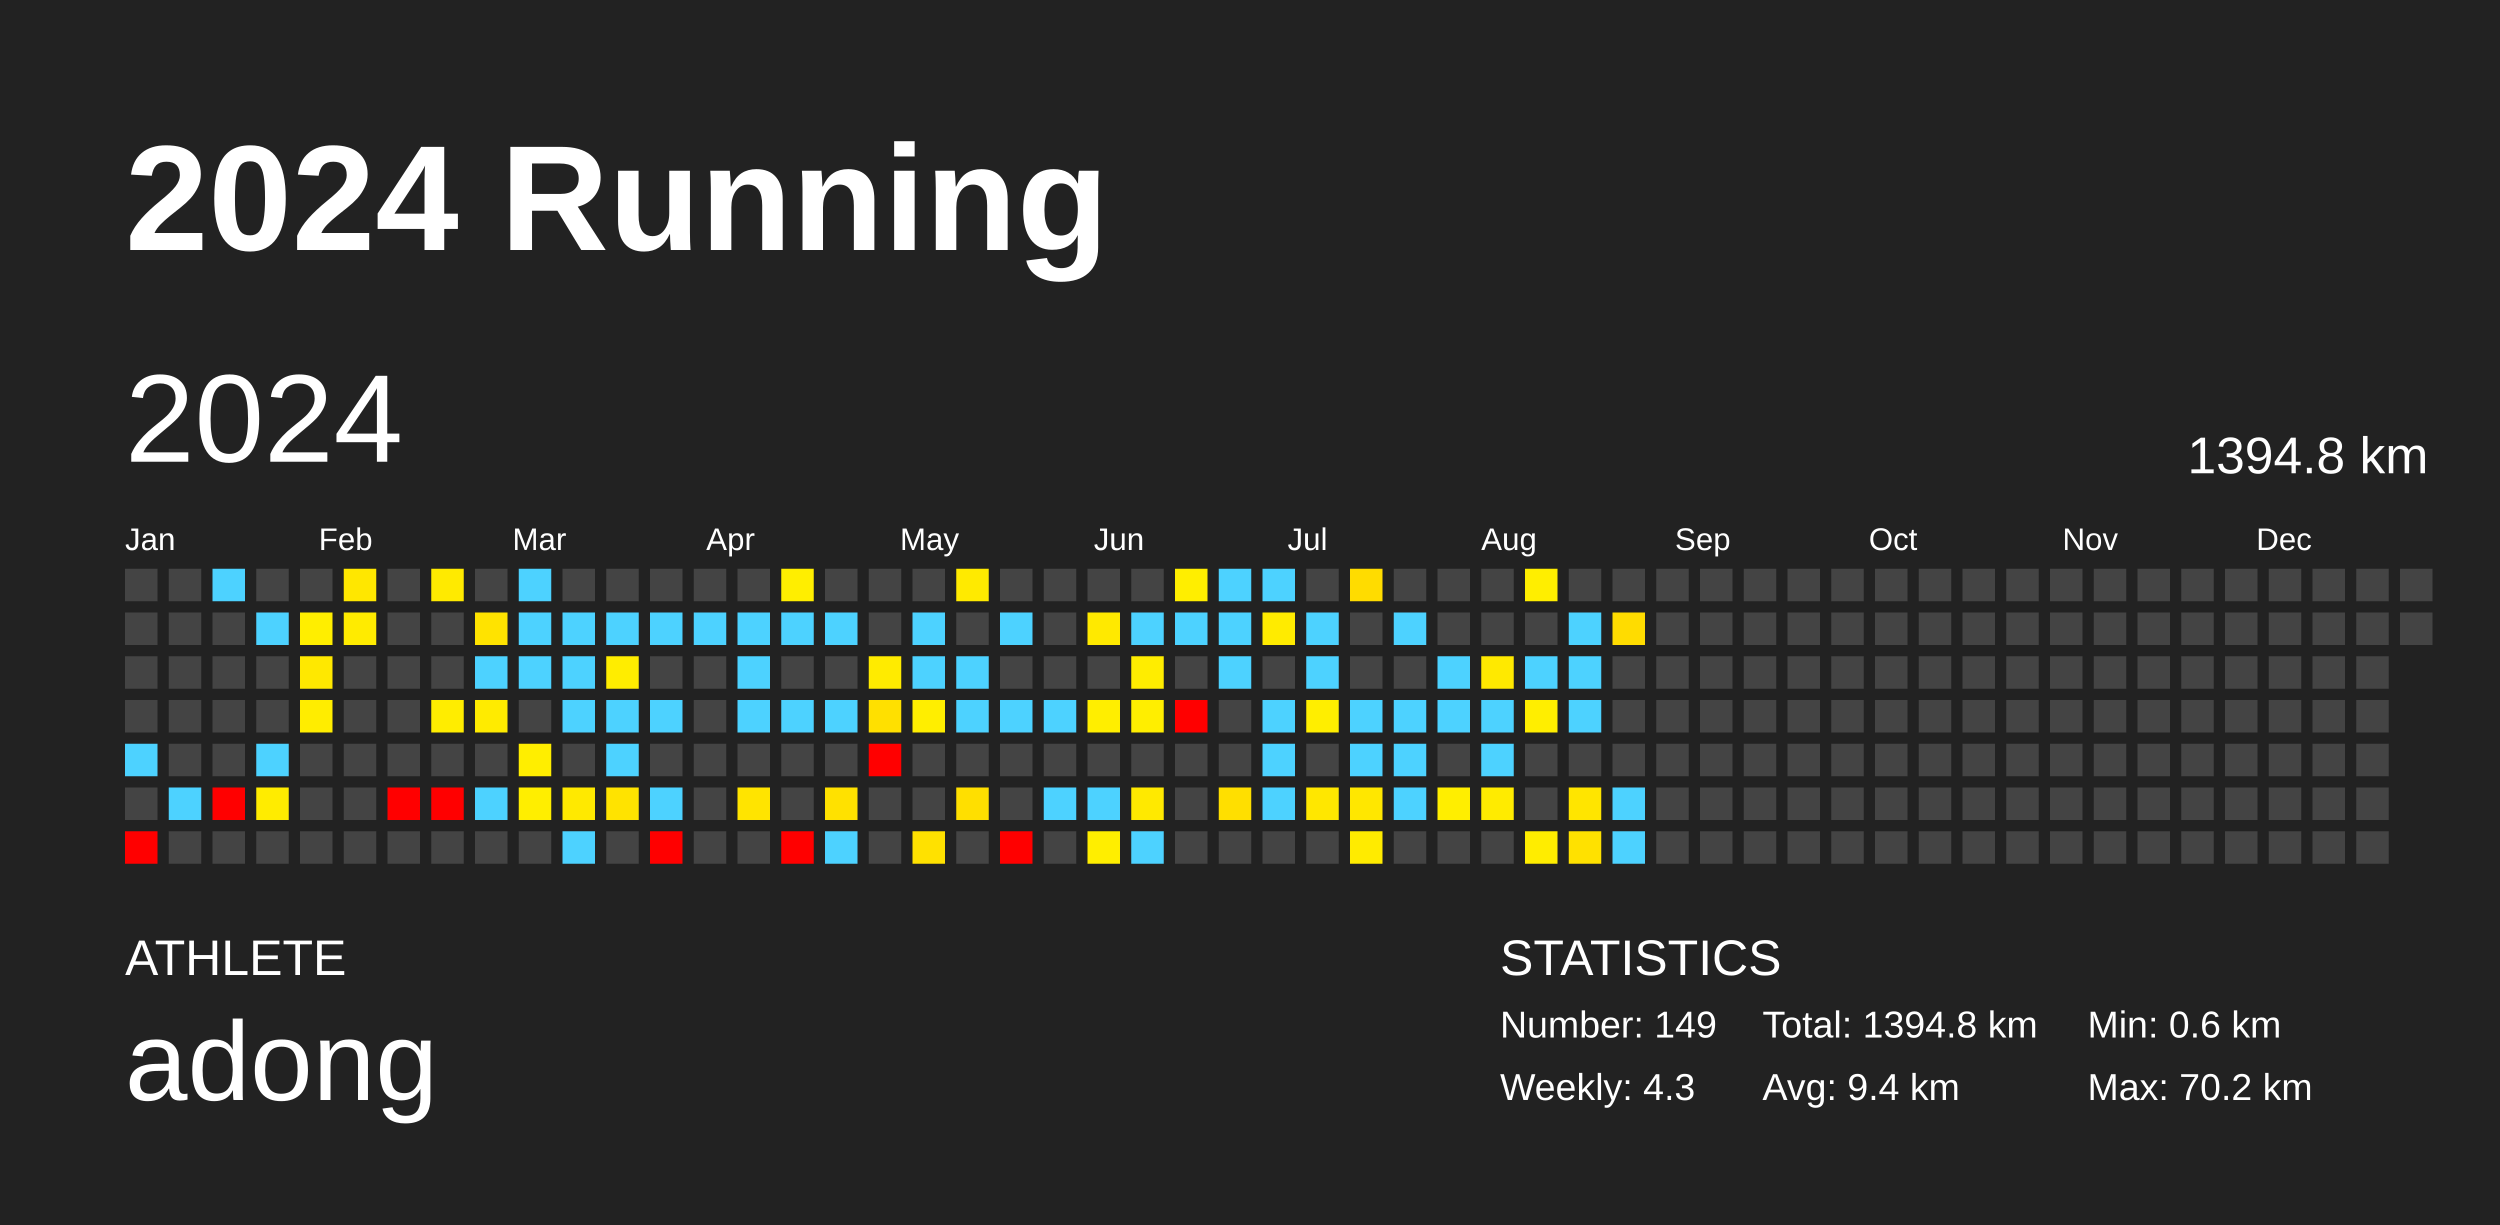
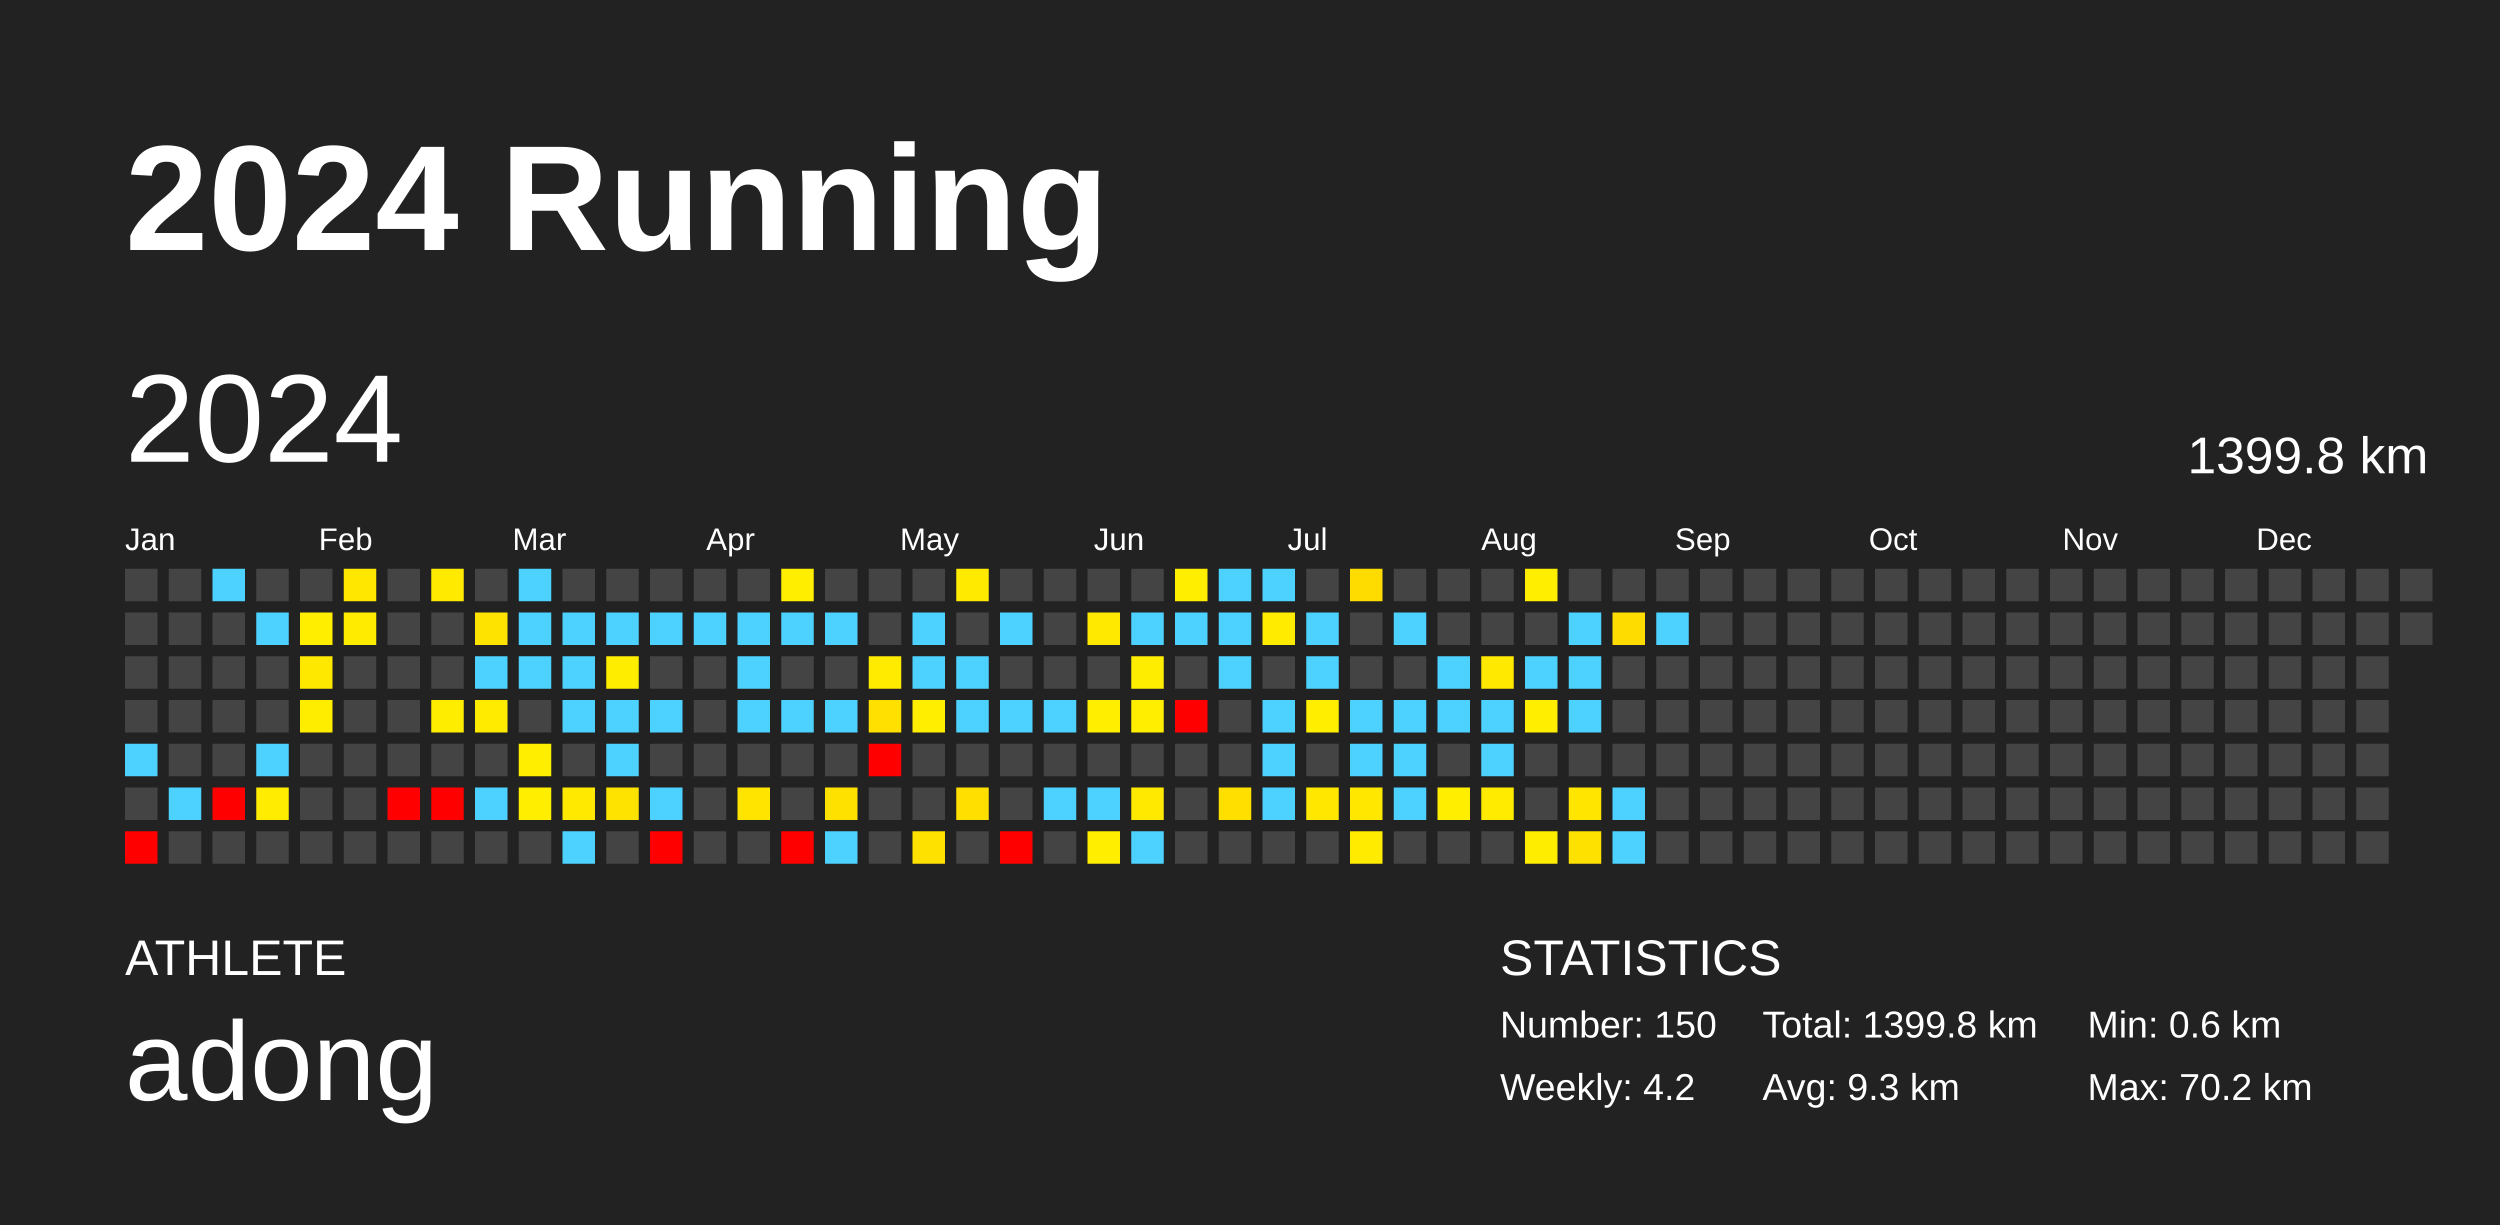
<svg xmlns="http://www.w3.org/2000/svg" baseProfile="full" height="98mm" version="1.1" viewBox="0,0,200,98" width="200mm">
  <defs />
  <rect fill="#222222" height="98" width="200" x="0" y="0" />
  <text fill="#FFFFFF" style="font-size:12px; font-family:Arial; font-weight:bold;" x="10" y="20">2024 Running</text>
  <text fill="#FFFFFF" style="font-size:4px; font-family:Arial" x="10" y="78">ATHLETE</text>
  <text fill="#FFFFFF" style="font-size:9px; font-family:Arial" x="10" y="88">adong</text>
  <text fill="#FFFFFF" style="font-size:4px; font-family:Arial" x="120" y="78">STATISTICS</text>
-   <text fill="#FFFFFF" style="font-size:3px; font-family:Arial" x="120" y="83">Number: 149</text>
-   <text fill="#FFFFFF" style="font-size:3px; font-family:Arial" x="120" y="88">Weekly: 4.3</text>
-   <text fill="#FFFFFF" style="font-size:3px; font-family:Arial" x="141" y="83">Total: 1394.8 km</text>
-   <text fill="#FFFFFF" style="font-size:3px; font-family:Arial" x="141" y="88">Avg: 9.4 km</text>
+   <text fill="#FFFFFF" style="font-size:3px; font-family:Arial" x="120" y="83">Number: 150</text>
+   <text fill="#FFFFFF" style="font-size:3px; font-family:Arial" x="120" y="88">Weekly: 4.2</text>
+   <text fill="#FFFFFF" style="font-size:3px; font-family:Arial" x="141" y="83">Total: 1399.8 km</text>
+   <text fill="#FFFFFF" style="font-size:3px; font-family:Arial" x="141" y="88">Avg: 9.3 km</text>
  <text fill="#FFFFFF" style="font-size:3px; font-family:Arial" x="167" y="83">Min: 0.6 km</text>
  <text fill="#FFFFFF" style="font-size:3px; font-family:Arial" x="167" y="88">Max: 70.2 km</text>
  <text dominant-baseline="hanging" fill="#FFFFFF" style="font-size:10.0px; font-family:Arial;" x="10" y="30">2024</text>
-   <text dominant-baseline="hanging" fill="#FFFFFF" style="font-size:4.125px; font-family:Arial;" x="175" y="35">1394.8 km</text>
+   <text dominant-baseline="hanging" fill="#FFFFFF" style="font-size:4.125px; font-family:Arial;" x="175" y="35">1399.8 km</text>
  <text fill="#FFFFFF" style="font-size:2.5px; font-family:Arial" x="10.0" y="44">Jan</text>
  <text fill="#FFFFFF" style="font-size:2.5px; font-family:Arial" x="25.5" y="44">Feb</text>
  <text fill="#FFFFFF" style="font-size:2.5px; font-family:Arial" x="41.0" y="44">Mar</text>
  <text fill="#FFFFFF" style="font-size:2.5px; font-family:Arial" x="56.5" y="44">Apr</text>
  <text fill="#FFFFFF" style="font-size:2.5px; font-family:Arial" x="72.0" y="44">May</text>
  <text fill="#FFFFFF" style="font-size:2.5px; font-family:Arial" x="87.5" y="44">Jun</text>
  <text fill="#FFFFFF" style="font-size:2.5px; font-family:Arial" x="103.0" y="44">Jul</text>
  <text fill="#FFFFFF" style="font-size:2.5px; font-family:Arial" x="118.5" y="44">Aug</text>
  <text fill="#FFFFFF" style="font-size:2.5px; font-family:Arial" x="134.0" y="44">Sep</text>
  <text fill="#FFFFFF" style="font-size:2.5px; font-family:Arial" x="149.5" y="44">Oct</text>
  <text fill="#FFFFFF" style="font-size:2.5px; font-family:Arial" x="165.0" y="44">Nov</text>
  <text fill="#FFFFFF" style="font-size:2.5px; font-family:Arial" x="180.5" y="44">Dec</text>
  <rect fill="#444444" height="2.6" width="2.6" x="10.0" y="45.5" />
  <rect fill="#444444" height="2.6" width="2.6" x="10.0" y="49.0" />
  <rect fill="#444444" height="2.6" width="2.6" x="10.0" y="52.5" />
  <rect fill="#444444" height="2.6" width="2.6" x="10.0" y="56.0" />
  <rect fill="#4dd2ff" height="2.6" width="2.6" x="10.0" y="59.5" />
  <rect fill="#444444" height="2.6" width="2.6" x="10.0" y="63.0" />
  <rect fill="red" height="2.6" width="2.6" x="10.0" y="66.5" />
  <rect fill="#444444" height="2.6" width="2.6" x="13.5" y="45.5" />
  <rect fill="#444444" height="2.6" width="2.6" x="13.5" y="49.0" />
  <rect fill="#444444" height="2.6" width="2.6" x="13.5" y="52.5" />
  <rect fill="#444444" height="2.6" width="2.6" x="13.5" y="56.0" />
  <rect fill="#444444" height="2.6" width="2.6" x="13.5" y="59.5" />
  <rect fill="#4dd2ff" height="2.6" width="2.6" x="13.5" y="63.0" />
  <rect fill="#444444" height="2.6" width="2.6" x="13.5" y="66.5" />
  <rect fill="#4dd2ff" height="2.6" width="2.6" x="17.0" y="45.5" />
  <rect fill="#444444" height="2.6" width="2.6" x="17.0" y="49.0" />
  <rect fill="#444444" height="2.6" width="2.6" x="17.0" y="52.5" />
  <rect fill="#444444" height="2.6" width="2.6" x="17.0" y="56.0" />
  <rect fill="#444444" height="2.6" width="2.6" x="17.0" y="59.5" />
  <rect fill="red" height="2.6" width="2.6" x="17.0" y="63.0" />
  <rect fill="#444444" height="2.6" width="2.6" x="17.0" y="66.5" />
  <rect fill="#444444" height="2.6" width="2.6" x="20.5" y="45.5" />
  <rect fill="#4dd2ff" height="2.6" width="2.6" x="20.5" y="49.0" />
  <rect fill="#444444" height="2.6" width="2.6" x="20.5" y="52.5" />
  <rect fill="#444444" height="2.6" width="2.6" x="20.5" y="56.0" />
  <rect fill="#4dd2ff" height="2.6" width="2.6" x="20.5" y="59.5" />
  <rect fill="#ffec00" height="2.6" width="2.6" x="20.5" y="63.0" />
  <rect fill="#444444" height="2.6" width="2.6" x="20.5" y="66.5" />
  <rect fill="#444444" height="2.6" width="2.6" x="24.0" y="45.5" />
  <rect fill="#ffee00" height="2.6" width="2.6" x="24.0" y="49.0" />
  <rect fill="#ffe800" height="2.6" width="2.6" x="24.0" y="52.5" />
  <rect fill="#ffed00" height="2.6" width="2.6" x="24.0" y="56.0" />
  <rect fill="#444444" height="2.6" width="2.6" x="24.0" y="59.5" />
  <rect fill="#444444" height="2.6" width="2.6" x="24.0" y="63.0" />
  <rect fill="#444444" height="2.6" width="2.6" x="24.0" y="66.5" />
  <rect fill="#ffe700" height="2.6" width="2.6" x="27.5" y="45.5" />
  <rect fill="#ffeb00" height="2.6" width="2.6" x="27.5" y="49.0" />
  <rect fill="#444444" height="2.6" width="2.6" x="27.5" y="52.5" />
  <rect fill="#444444" height="2.6" width="2.6" x="27.5" y="56.0" />
  <rect fill="#444444" height="2.6" width="2.6" x="27.5" y="59.5" />
  <rect fill="#444444" height="2.6" width="2.6" x="27.5" y="63.0" />
  <rect fill="#444444" height="2.6" width="2.6" x="27.5" y="66.5" />
  <rect fill="#444444" height="2.6" width="2.6" x="31.0" y="45.5" />
  <rect fill="#444444" height="2.6" width="2.6" x="31.0" y="49.0" />
  <rect fill="#444444" height="2.6" width="2.6" x="31.0" y="52.5" />
  <rect fill="#444444" height="2.6" width="2.6" x="31.0" y="56.0" />
  <rect fill="#444444" height="2.6" width="2.6" x="31.0" y="59.5" />
  <rect fill="red" height="2.6" width="2.6" x="31.0" y="63.0" />
  <rect fill="#444444" height="2.6" width="2.6" x="31.0" y="66.5" />
  <rect fill="#ffea00" height="2.6" width="2.6" x="34.5" y="45.5" />
  <rect fill="#444444" height="2.6" width="2.6" x="34.5" y="49.0" />
  <rect fill="#444444" height="2.6" width="2.6" x="34.5" y="52.5" />
  <rect fill="#ffed00" height="2.6" width="2.6" x="34.5" y="56.0" />
  <rect fill="#444444" height="2.6" width="2.6" x="34.5" y="59.5" />
  <rect fill="red" height="2.6" width="2.6" x="34.5" y="63.0" />
  <rect fill="#444444" height="2.6" width="2.6" x="34.5" y="66.5" />
  <rect fill="#444444" height="2.6" width="2.6" x="38.0" y="45.5" />
  <rect fill="#ffe300" height="2.6" width="2.6" x="38.0" y="49.0" />
  <rect fill="#4dd2ff" height="2.6" width="2.6" x="38.0" y="52.5" />
  <rect fill="#ffeb00" height="2.6" width="2.6" x="38.0" y="56.0" />
  <rect fill="#444444" height="2.6" width="2.6" x="38.0" y="59.5" />
  <rect fill="#4dd2ff" height="2.6" width="2.6" x="38.0" y="63.0" />
  <rect fill="#444444" height="2.6" width="2.6" x="38.0" y="66.5" />
  <rect fill="#4dd2ff" height="2.6" width="2.6" x="41.5" y="45.5" />
  <rect fill="#4dd2ff" height="2.6" width="2.6" x="41.5" y="49.0" />
  <rect fill="#4dd2ff" height="2.6" width="2.6" x="41.5" y="52.5" />
  <rect fill="#444444" height="2.6" width="2.6" x="41.5" y="56.0" />
  <rect fill="#ffee00" height="2.6" width="2.6" x="41.5" y="59.5" />
  <rect fill="#ffee00" height="2.6" width="2.6" x="41.5" y="63.0" />
  <rect fill="#444444" height="2.6" width="2.6" x="41.5" y="66.5" />
  <rect fill="#444444" height="2.6" width="2.6" x="45.0" y="45.5" />
  <rect fill="#4dd2ff" height="2.6" width="2.6" x="45.0" y="49.0" />
  <rect fill="#4dd2ff" height="2.6" width="2.6" x="45.0" y="52.5" />
  <rect fill="#4dd2ff" height="2.6" width="2.6" x="45.0" y="56.0" />
  <rect fill="#444444" height="2.6" width="2.6" x="45.0" y="59.5" />
  <rect fill="#ffe900" height="2.6" width="2.6" x="45.0" y="63.0" />
  <rect fill="#4dd2ff" height="2.6" width="2.6" x="45.0" y="66.5" />
  <rect fill="#444444" height="2.6" width="2.6" x="48.5" y="45.5" />
  <rect fill="#4dd2ff" height="2.6" width="2.6" x="48.5" y="49.0" />
  <rect fill="#ffed00" height="2.6" width="2.6" x="48.5" y="52.5" />
  <rect fill="#4dd2ff" height="2.6" width="2.6" x="48.5" y="56.0" />
  <rect fill="#4dd2ff" height="2.6" width="2.6" x="48.5" y="59.5" />
  <rect fill="#ffe300" height="2.6" width="2.6" x="48.5" y="63.0" />
  <rect fill="#444444" height="2.6" width="2.6" x="48.5" y="66.5" />
  <rect fill="#444444" height="2.6" width="2.6" x="52.0" y="45.5" />
  <rect fill="#4dd2ff" height="2.6" width="2.6" x="52.0" y="49.0" />
  <rect fill="#444444" height="2.6" width="2.6" x="52.0" y="52.5" />
  <rect fill="#4dd2ff" height="2.6" width="2.6" x="52.0" y="56.0" />
  <rect fill="#444444" height="2.6" width="2.6" x="52.0" y="59.5" />
  <rect fill="#4dd2ff" height="2.6" width="2.6" x="52.0" y="63.0" />
  <rect fill="red" height="2.6" width="2.6" x="52.0" y="66.5" />
  <rect fill="#444444" height="2.6" width="2.6" x="55.5" y="45.5" />
  <rect fill="#4dd2ff" height="2.6" width="2.6" x="55.5" y="49.0" />
  <rect fill="#444444" height="2.6" width="2.6" x="55.5" y="52.5" />
  <rect fill="#444444" height="2.6" width="2.6" x="55.5" y="56.0" />
  <rect fill="#444444" height="2.6" width="2.6" x="55.5" y="59.5" />
  <rect fill="#444444" height="2.6" width="2.6" x="55.5" y="63.0" />
  <rect fill="#444444" height="2.6" width="2.6" x="55.5" y="66.5" />
  <rect fill="#444444" height="2.6" width="2.6" x="59.0" y="45.5" />
  <rect fill="#4dd2ff" height="2.6" width="2.6" x="59.0" y="49.0" />
  <rect fill="#4dd2ff" height="2.6" width="2.6" x="59.0" y="52.5" />
  <rect fill="#4dd2ff" height="2.6" width="2.6" x="59.0" y="56.0" />
  <rect fill="#444444" height="2.6" width="2.6" x="59.0" y="59.5" />
  <rect fill="#ffe400" height="2.6" width="2.6" x="59.0" y="63.0" />
  <rect fill="#444444" height="2.6" width="2.6" x="59.0" y="66.5" />
  <rect fill="#ffee00" height="2.6" width="2.6" x="62.5" y="45.5" />
  <rect fill="#4dd2ff" height="2.6" width="2.6" x="62.5" y="49.0" />
  <rect fill="#444444" height="2.6" width="2.6" x="62.5" y="52.5" />
  <rect fill="#4dd2ff" height="2.6" width="2.6" x="62.5" y="56.0" />
  <rect fill="#444444" height="2.6" width="2.6" x="62.5" y="59.5" />
  <rect fill="#444444" height="2.6" width="2.6" x="62.5" y="63.0" />
  <rect fill="red" height="2.6" width="2.6" x="62.5" y="66.5" />
  <rect fill="#444444" height="2.6" width="2.6" x="66.0" y="45.5" />
  <rect fill="#4dd2ff" height="2.6" width="2.6" x="66.0" y="49.0" />
  <rect fill="#444444" height="2.6" width="2.6" x="66.0" y="52.5" />
  <rect fill="#4dd2ff" height="2.6" width="2.6" x="66.0" y="56.0" />
  <rect fill="#444444" height="2.6" width="2.6" x="66.0" y="59.5" />
  <rect fill="#ffe100" height="2.6" width="2.6" x="66.0" y="63.0" />
  <rect fill="#4dd2ff" height="2.6" width="2.6" x="66.0" y="66.5" />
  <rect fill="#444444" height="2.6" width="2.6" x="69.5" y="45.5" />
  <rect fill="#444444" height="2.6" width="2.6" x="69.5" y="49.0" />
  <rect fill="#ffeb00" height="2.6" width="2.6" x="69.5" y="52.5" />
  <rect fill="#ffe000" height="2.6" width="2.6" x="69.5" y="56.0" />
  <rect fill="red" height="2.6" width="2.6" x="69.5" y="59.5" />
  <rect fill="#444444" height="2.6" width="2.6" x="69.5" y="63.0" />
  <rect fill="#444444" height="2.6" width="2.6" x="69.5" y="66.5" />
  <rect fill="#444444" height="2.6" width="2.6" x="73.0" y="45.5" />
  <rect fill="#4dd2ff" height="2.6" width="2.6" x="73.0" y="49.0" />
  <rect fill="#4dd2ff" height="2.6" width="2.6" x="73.0" y="52.5" />
  <rect fill="#ffee00" height="2.6" width="2.6" x="73.0" y="56.0" />
  <rect fill="#444444" height="2.6" width="2.6" x="73.0" y="59.5" />
  <rect fill="#444444" height="2.6" width="2.6" x="73.0" y="63.0" />
  <rect fill="#ffe100" height="2.6" width="2.6" x="73.0" y="66.5" />
  <rect fill="#ffea00" height="2.6" width="2.6" x="76.5" y="45.5" />
  <rect fill="#444444" height="2.6" width="2.6" x="76.5" y="49.0" />
  <rect fill="#4dd2ff" height="2.6" width="2.6" x="76.5" y="52.5" />
  <rect fill="#4dd2ff" height="2.6" width="2.6" x="76.5" y="56.0" />
  <rect fill="#444444" height="2.6" width="2.6" x="76.5" y="59.5" />
  <rect fill="#ffdf00" height="2.6" width="2.6" x="76.5" y="63.0" />
  <rect fill="#444444" height="2.6" width="2.6" x="76.5" y="66.5" />
  <rect fill="#444444" height="2.6" width="2.6" x="80.0" y="45.5" />
  <rect fill="#4dd2ff" height="2.6" width="2.6" x="80.0" y="49.0" />
  <rect fill="#444444" height="2.6" width="2.6" x="80.0" y="52.5" />
  <rect fill="#4dd2ff" height="2.6" width="2.6" x="80.0" y="56.0" />
  <rect fill="#444444" height="2.6" width="2.6" x="80.0" y="59.5" />
  <rect fill="#444444" height="2.6" width="2.6" x="80.0" y="63.0" />
  <rect fill="red" height="2.6" width="2.6" x="80.0" y="66.5" />
  <rect fill="#444444" height="2.6" width="2.6" x="83.5" y="45.5" />
  <rect fill="#444444" height="2.6" width="2.6" x="83.5" y="49.0" />
  <rect fill="#444444" height="2.6" width="2.6" x="83.5" y="52.5" />
  <rect fill="#4dd2ff" height="2.6" width="2.6" x="83.5" y="56.0" />
  <rect fill="#444444" height="2.6" width="2.6" x="83.5" y="59.5" />
  <rect fill="#4dd2ff" height="2.6" width="2.6" x="83.5" y="63.0" />
  <rect fill="#444444" height="2.6" width="2.6" x="83.5" y="66.5" />
  <rect fill="#444444" height="2.6" width="2.6" x="87.0" y="45.5" />
  <rect fill="#ffe900" height="2.6" width="2.6" x="87.0" y="49.0" />
  <rect fill="#444444" height="2.6" width="2.6" x="87.0" y="52.5" />
  <rect fill="#ffee00" height="2.6" width="2.6" x="87.0" y="56.0" />
  <rect fill="#444444" height="2.6" width="2.6" x="87.0" y="59.5" />
  <rect fill="#4dd2ff" height="2.6" width="2.6" x="87.0" y="63.0" />
  <rect fill="#ffee00" height="2.6" width="2.6" x="87.0" y="66.5" />
  <rect fill="#444444" height="2.6" width="2.6" x="90.5" y="45.5" />
  <rect fill="#4dd2ff" height="2.6" width="2.6" x="90.5" y="49.0" />
  <rect fill="#ffed00" height="2.6" width="2.6" x="90.5" y="52.5" />
  <rect fill="#ffee00" height="2.6" width="2.6" x="90.5" y="56.0" />
  <rect fill="#444444" height="2.6" width="2.6" x="90.5" y="59.5" />
  <rect fill="#ffe900" height="2.6" width="2.6" x="90.5" y="63.0" />
  <rect fill="#4dd2ff" height="2.6" width="2.6" x="90.5" y="66.5" />
  <rect fill="#ffee00" height="2.6" width="2.6" x="94.0" y="45.5" />
  <rect fill="#4dd2ff" height="2.6" width="2.6" x="94.0" y="49.0" />
  <rect fill="#444444" height="2.6" width="2.6" x="94.0" y="52.5" />
  <rect fill="red" height="2.6" width="2.6" x="94.0" y="56.0" />
  <rect fill="#444444" height="2.6" width="2.6" x="94.0" y="59.5" />
  <rect fill="#444444" height="2.6" width="2.6" x="94.0" y="63.0" />
  <rect fill="#444444" height="2.6" width="2.6" x="94.0" y="66.5" />
  <rect fill="#4dd2ff" height="2.6" width="2.6" x="97.5" y="45.5" />
  <rect fill="#4dd2ff" height="2.6" width="2.6" x="97.5" y="49.0" />
  <rect fill="#4dd2ff" height="2.6" width="2.6" x="97.5" y="52.5" />
  <rect fill="#444444" height="2.6" width="2.6" x="97.5" y="56.0" />
  <rect fill="#444444" height="2.6" width="2.6" x="97.5" y="59.5" />
  <rect fill="#ffdf00" height="2.6" width="2.6" x="97.5" y="63.0" />
  <rect fill="#444444" height="2.6" width="2.6" x="97.5" y="66.5" />
  <rect fill="#4dd2ff" height="2.6" width="2.6" x="101.0" y="45.5" />
  <rect fill="#ffeb00" height="2.6" width="2.6" x="101.0" y="49.0" />
  <rect fill="#444444" height="2.6" width="2.6" x="101.0" y="52.5" />
  <rect fill="#4dd2ff" height="2.6" width="2.6" x="101.0" y="56.0" />
  <rect fill="#4dd2ff" height="2.6" width="2.6" x="101.0" y="59.5" />
  <rect fill="#4dd2ff" height="2.6" width="2.6" x="101.0" y="63.0" />
  <rect fill="#444444" height="2.6" width="2.6" x="101.0" y="66.5" />
  <rect fill="#444444" height="2.6" width="2.6" x="104.5" y="45.5" />
  <rect fill="#4dd2ff" height="2.6" width="2.6" x="104.5" y="49.0" />
  <rect fill="#4dd2ff" height="2.6" width="2.6" x="104.5" y="52.5" />
  <rect fill="#ffee00" height="2.6" width="2.6" x="104.5" y="56.0" />
  <rect fill="#444444" height="2.6" width="2.6" x="104.5" y="59.5" />
  <rect fill="#ffe700" height="2.6" width="2.6" x="104.5" y="63.0" />
  <rect fill="#444444" height="2.6" width="2.6" x="104.5" y="66.5" />
  <rect fill="#ffdc00" height="2.6" width="2.6" x="108.0" y="45.5" />
  <rect fill="#444444" height="2.6" width="2.6" x="108.0" y="49.0" />
  <rect fill="#444444" height="2.6" width="2.6" x="108.0" y="52.5" />
  <rect fill="#4dd2ff" height="2.6" width="2.6" x="108.0" y="56.0" />
  <rect fill="#4dd2ff" height="2.6" width="2.6" x="108.0" y="59.5" />
  <rect fill="#ffe700" height="2.6" width="2.6" x="108.0" y="63.0" />
  <rect fill="#ffeb00" height="2.6" width="2.6" x="108.0" y="66.5" />
  <rect fill="#444444" height="2.6" width="2.6" x="111.5" y="45.5" />
  <rect fill="#4dd2ff" height="2.6" width="2.6" x="111.5" y="49.0" />
  <rect fill="#444444" height="2.6" width="2.6" x="111.5" y="52.5" />
  <rect fill="#4dd2ff" height="2.6" width="2.6" x="111.5" y="56.0" />
  <rect fill="#4dd2ff" height="2.6" width="2.6" x="111.5" y="59.5" />
  <rect fill="#4dd2ff" height="2.6" width="2.6" x="111.5" y="63.0" />
  <rect fill="#444444" height="2.6" width="2.6" x="111.5" y="66.5" />
  <rect fill="#444444" height="2.6" width="2.6" x="115.0" y="45.5" />
  <rect fill="#444444" height="2.6" width="2.6" x="115.0" y="49.0" />
  <rect fill="#4dd2ff" height="2.6" width="2.6" x="115.0" y="52.5" />
  <rect fill="#4dd2ff" height="2.6" width="2.6" x="115.0" y="56.0" />
  <rect fill="#444444" height="2.6" width="2.6" x="115.0" y="59.5" />
  <rect fill="#ffee00" height="2.6" width="2.6" x="115.0" y="63.0" />
  <rect fill="#444444" height="2.6" width="2.6" x="115.0" y="66.5" />
  <rect fill="#444444" height="2.6" width="2.6" x="118.5" y="45.5" />
  <rect fill="#444444" height="2.6" width="2.6" x="118.5" y="49.0" />
  <rect fill="#ffe900" height="2.6" width="2.6" x="118.5" y="52.5" />
  <rect fill="#4dd2ff" height="2.6" width="2.6" x="118.5" y="56.0" />
  <rect fill="#4dd2ff" height="2.6" width="2.6" x="118.5" y="59.5" />
  <rect fill="#ffeb00" height="2.6" width="2.6" x="118.5" y="63.0" />
  <rect fill="#444444" height="2.6" width="2.6" x="118.5" y="66.5" />
  <rect fill="#ffee00" height="2.6" width="2.6" x="122.0" y="45.5" />
  <rect fill="#444444" height="2.6" width="2.6" x="122.0" y="49.0" />
  <rect fill="#4dd2ff" height="2.6" width="2.6" x="122.0" y="52.5" />
  <rect fill="#ffee00" height="2.6" width="2.6" x="122.0" y="56.0" />
  <rect fill="#444444" height="2.6" width="2.6" x="122.0" y="59.5" />
  <rect fill="#444444" height="2.6" width="2.6" x="122.0" y="63.0" />
  <rect fill="#ffed00" height="2.6" width="2.6" x="122.0" y="66.5" />
  <rect fill="#444444" height="2.6" width="2.6" x="125.5" y="45.5" />
  <rect fill="#4dd2ff" height="2.6" width="2.6" x="125.5" y="49.0" />
  <rect fill="#4dd2ff" height="2.6" width="2.6" x="125.5" y="52.5" />
  <rect fill="#4dd2ff" height="2.6" width="2.6" x="125.5" y="56.0" />
  <rect fill="#444444" height="2.6" width="2.6" x="125.5" y="59.5" />
  <rect fill="#ffe500" height="2.6" width="2.6" x="125.5" y="63.0" />
  <rect fill="#ffe100" height="2.6" width="2.6" x="125.5" y="66.5" />
  <rect fill="#444444" height="2.6" width="2.6" x="129.0" y="45.5" />
  <rect fill="#ffdc00" height="2.6" width="2.6" x="129.0" y="49.0" />
  <rect fill="#444444" height="2.6" width="2.6" x="129.0" y="52.5" />
  <rect fill="#444444" height="2.6" width="2.6" x="129.0" y="56.0" />
  <rect fill="#444444" height="2.6" width="2.6" x="129.0" y="59.5" />
  <rect fill="#4dd2ff" height="2.6" width="2.6" x="129.0" y="63.0" />
  <rect fill="#4dd2ff" height="2.6" width="2.6" x="129.0" y="66.5" />
  <rect fill="#444444" height="2.6" width="2.6" x="132.5" y="45.5" />
-   <rect fill="#444444" height="2.6" width="2.6" x="132.5" y="49.0" />
+   <rect fill="#4dd2ff" height="2.6" width="2.6" x="132.5" y="49.0" />
  <rect fill="#444444" height="2.6" width="2.6" x="132.5" y="52.5" />
  <rect fill="#444444" height="2.6" width="2.6" x="132.5" y="56.0" />
  <rect fill="#444444" height="2.6" width="2.6" x="132.5" y="59.5" />
  <rect fill="#444444" height="2.6" width="2.6" x="132.5" y="63.0" />
  <rect fill="#444444" height="2.6" width="2.6" x="132.5" y="66.5" />
  <rect fill="#444444" height="2.6" width="2.6" x="136.0" y="45.5" />
  <rect fill="#444444" height="2.6" width="2.6" x="136.0" y="49.0" />
  <rect fill="#444444" height="2.6" width="2.6" x="136.0" y="52.5" />
  <rect fill="#444444" height="2.6" width="2.6" x="136.0" y="56.0" />
  <rect fill="#444444" height="2.6" width="2.6" x="136.0" y="59.5" />
  <rect fill="#444444" height="2.6" width="2.6" x="136.0" y="63.0" />
  <rect fill="#444444" height="2.6" width="2.6" x="136.0" y="66.5" />
  <rect fill="#444444" height="2.6" width="2.6" x="139.5" y="45.5" />
  <rect fill="#444444" height="2.6" width="2.6" x="139.5" y="49.0" />
  <rect fill="#444444" height="2.6" width="2.6" x="139.5" y="52.5" />
  <rect fill="#444444" height="2.6" width="2.6" x="139.5" y="56.0" />
  <rect fill="#444444" height="2.6" width="2.6" x="139.5" y="59.5" />
  <rect fill="#444444" height="2.6" width="2.6" x="139.5" y="63.0" />
  <rect fill="#444444" height="2.6" width="2.6" x="139.5" y="66.5" />
  <rect fill="#444444" height="2.6" width="2.6" x="143.0" y="45.5" />
  <rect fill="#444444" height="2.6" width="2.6" x="143.0" y="49.0" />
  <rect fill="#444444" height="2.6" width="2.6" x="143.0" y="52.5" />
  <rect fill="#444444" height="2.6" width="2.6" x="143.0" y="56.0" />
  <rect fill="#444444" height="2.6" width="2.6" x="143.0" y="59.5" />
  <rect fill="#444444" height="2.6" width="2.6" x="143.0" y="63.0" />
  <rect fill="#444444" height="2.6" width="2.6" x="143.0" y="66.5" />
  <rect fill="#444444" height="2.6" width="2.6" x="146.5" y="45.5" />
  <rect fill="#444444" height="2.6" width="2.6" x="146.5" y="49.0" />
  <rect fill="#444444" height="2.6" width="2.6" x="146.5" y="52.5" />
  <rect fill="#444444" height="2.6" width="2.6" x="146.5" y="56.0" />
  <rect fill="#444444" height="2.6" width="2.6" x="146.5" y="59.5" />
  <rect fill="#444444" height="2.6" width="2.6" x="146.5" y="63.0" />
  <rect fill="#444444" height="2.6" width="2.6" x="146.5" y="66.5" />
  <rect fill="#444444" height="2.6" width="2.6" x="150.0" y="45.5" />
  <rect fill="#444444" height="2.6" width="2.6" x="150.0" y="49.0" />
  <rect fill="#444444" height="2.6" width="2.6" x="150.0" y="52.5" />
  <rect fill="#444444" height="2.6" width="2.6" x="150.0" y="56.0" />
  <rect fill="#444444" height="2.6" width="2.6" x="150.0" y="59.5" />
  <rect fill="#444444" height="2.6" width="2.6" x="150.0" y="63.0" />
  <rect fill="#444444" height="2.6" width="2.6" x="150.0" y="66.5" />
  <rect fill="#444444" height="2.6" width="2.6" x="153.5" y="45.5" />
  <rect fill="#444444" height="2.6" width="2.6" x="153.5" y="49.0" />
  <rect fill="#444444" height="2.6" width="2.6" x="153.5" y="52.5" />
  <rect fill="#444444" height="2.6" width="2.6" x="153.5" y="56.0" />
  <rect fill="#444444" height="2.6" width="2.6" x="153.5" y="59.5" />
  <rect fill="#444444" height="2.6" width="2.6" x="153.5" y="63.0" />
  <rect fill="#444444" height="2.6" width="2.6" x="153.5" y="66.5" />
  <rect fill="#444444" height="2.6" width="2.6" x="157.0" y="45.5" />
  <rect fill="#444444" height="2.6" width="2.6" x="157.0" y="49.0" />
  <rect fill="#444444" height="2.6" width="2.6" x="157.0" y="52.5" />
  <rect fill="#444444" height="2.6" width="2.6" x="157.0" y="56.0" />
  <rect fill="#444444" height="2.6" width="2.6" x="157.0" y="59.5" />
  <rect fill="#444444" height="2.6" width="2.6" x="157.0" y="63.0" />
  <rect fill="#444444" height="2.6" width="2.6" x="157.0" y="66.5" />
  <rect fill="#444444" height="2.6" width="2.6" x="160.5" y="45.5" />
  <rect fill="#444444" height="2.6" width="2.6" x="160.5" y="49.0" />
  <rect fill="#444444" height="2.6" width="2.6" x="160.5" y="52.5" />
  <rect fill="#444444" height="2.6" width="2.6" x="160.5" y="56.0" />
  <rect fill="#444444" height="2.6" width="2.6" x="160.5" y="59.5" />
  <rect fill="#444444" height="2.6" width="2.6" x="160.5" y="63.0" />
  <rect fill="#444444" height="2.6" width="2.6" x="160.5" y="66.5" />
  <rect fill="#444444" height="2.6" width="2.6" x="164.0" y="45.5" />
  <rect fill="#444444" height="2.6" width="2.6" x="164.0" y="49.0" />
  <rect fill="#444444" height="2.6" width="2.6" x="164.0" y="52.5" />
  <rect fill="#444444" height="2.6" width="2.6" x="164.0" y="56.0" />
  <rect fill="#444444" height="2.6" width="2.6" x="164.0" y="59.5" />
  <rect fill="#444444" height="2.6" width="2.6" x="164.0" y="63.0" />
  <rect fill="#444444" height="2.6" width="2.6" x="164.0" y="66.5" />
  <rect fill="#444444" height="2.6" width="2.6" x="167.5" y="45.5" />
  <rect fill="#444444" height="2.6" width="2.6" x="167.5" y="49.0" />
  <rect fill="#444444" height="2.6" width="2.6" x="167.5" y="52.5" />
  <rect fill="#444444" height="2.6" width="2.6" x="167.5" y="56.0" />
  <rect fill="#444444" height="2.6" width="2.6" x="167.5" y="59.5" />
  <rect fill="#444444" height="2.6" width="2.6" x="167.5" y="63.0" />
  <rect fill="#444444" height="2.6" width="2.6" x="167.5" y="66.5" />
  <rect fill="#444444" height="2.6" width="2.6" x="171.0" y="45.5" />
  <rect fill="#444444" height="2.6" width="2.6" x="171.0" y="49.0" />
  <rect fill="#444444" height="2.6" width="2.6" x="171.0" y="52.5" />
  <rect fill="#444444" height="2.6" width="2.6" x="171.0" y="56.0" />
  <rect fill="#444444" height="2.6" width="2.6" x="171.0" y="59.5" />
  <rect fill="#444444" height="2.6" width="2.6" x="171.0" y="63.0" />
  <rect fill="#444444" height="2.6" width="2.6" x="171.0" y="66.5" />
  <rect fill="#444444" height="2.6" width="2.6" x="174.5" y="45.5" />
  <rect fill="#444444" height="2.6" width="2.6" x="174.5" y="49.0" />
  <rect fill="#444444" height="2.6" width="2.6" x="174.5" y="52.5" />
  <rect fill="#444444" height="2.6" width="2.6" x="174.5" y="56.0" />
  <rect fill="#444444" height="2.6" width="2.6" x="174.5" y="59.5" />
  <rect fill="#444444" height="2.6" width="2.6" x="174.5" y="63.0" />
  <rect fill="#444444" height="2.6" width="2.6" x="174.5" y="66.5" />
  <rect fill="#444444" height="2.6" width="2.6" x="178.0" y="45.5" />
  <rect fill="#444444" height="2.6" width="2.6" x="178.0" y="49.0" />
  <rect fill="#444444" height="2.6" width="2.6" x="178.0" y="52.5" />
  <rect fill="#444444" height="2.6" width="2.6" x="178.0" y="56.0" />
  <rect fill="#444444" height="2.6" width="2.6" x="178.0" y="59.5" />
  <rect fill="#444444" height="2.6" width="2.6" x="178.0" y="63.0" />
  <rect fill="#444444" height="2.6" width="2.6" x="178.0" y="66.5" />
  <rect fill="#444444" height="2.6" width="2.6" x="181.5" y="45.5" />
  <rect fill="#444444" height="2.6" width="2.6" x="181.5" y="49.0" />
  <rect fill="#444444" height="2.6" width="2.6" x="181.5" y="52.5" />
  <rect fill="#444444" height="2.6" width="2.6" x="181.5" y="56.0" />
  <rect fill="#444444" height="2.6" width="2.6" x="181.5" y="59.5" />
  <rect fill="#444444" height="2.6" width="2.6" x="181.5" y="63.0" />
  <rect fill="#444444" height="2.6" width="2.6" x="181.5" y="66.5" />
  <rect fill="#444444" height="2.6" width="2.6" x="185.0" y="45.5" />
  <rect fill="#444444" height="2.6" width="2.6" x="185.0" y="49.0" />
  <rect fill="#444444" height="2.6" width="2.6" x="185.0" y="52.5" />
  <rect fill="#444444" height="2.6" width="2.6" x="185.0" y="56.0" />
  <rect fill="#444444" height="2.6" width="2.6" x="185.0" y="59.5" />
  <rect fill="#444444" height="2.6" width="2.6" x="185.0" y="63.0" />
  <rect fill="#444444" height="2.6" width="2.6" x="185.0" y="66.5" />
  <rect fill="#444444" height="2.6" width="2.6" x="188.5" y="45.5" />
  <rect fill="#444444" height="2.6" width="2.6" x="188.5" y="49.0" />
  <rect fill="#444444" height="2.6" width="2.6" x="188.5" y="52.5" />
  <rect fill="#444444" height="2.6" width="2.6" x="188.5" y="56.0" />
  <rect fill="#444444" height="2.6" width="2.6" x="188.5" y="59.5" />
  <rect fill="#444444" height="2.6" width="2.6" x="188.5" y="63.0" />
  <rect fill="#444444" height="2.6" width="2.6" x="188.5" y="66.5" />
  <rect fill="#444444" height="2.6" width="2.6" x="192.0" y="45.5" />
  <rect fill="#444444" height="2.6" width="2.6" x="192.0" y="49.0" />
</svg>
